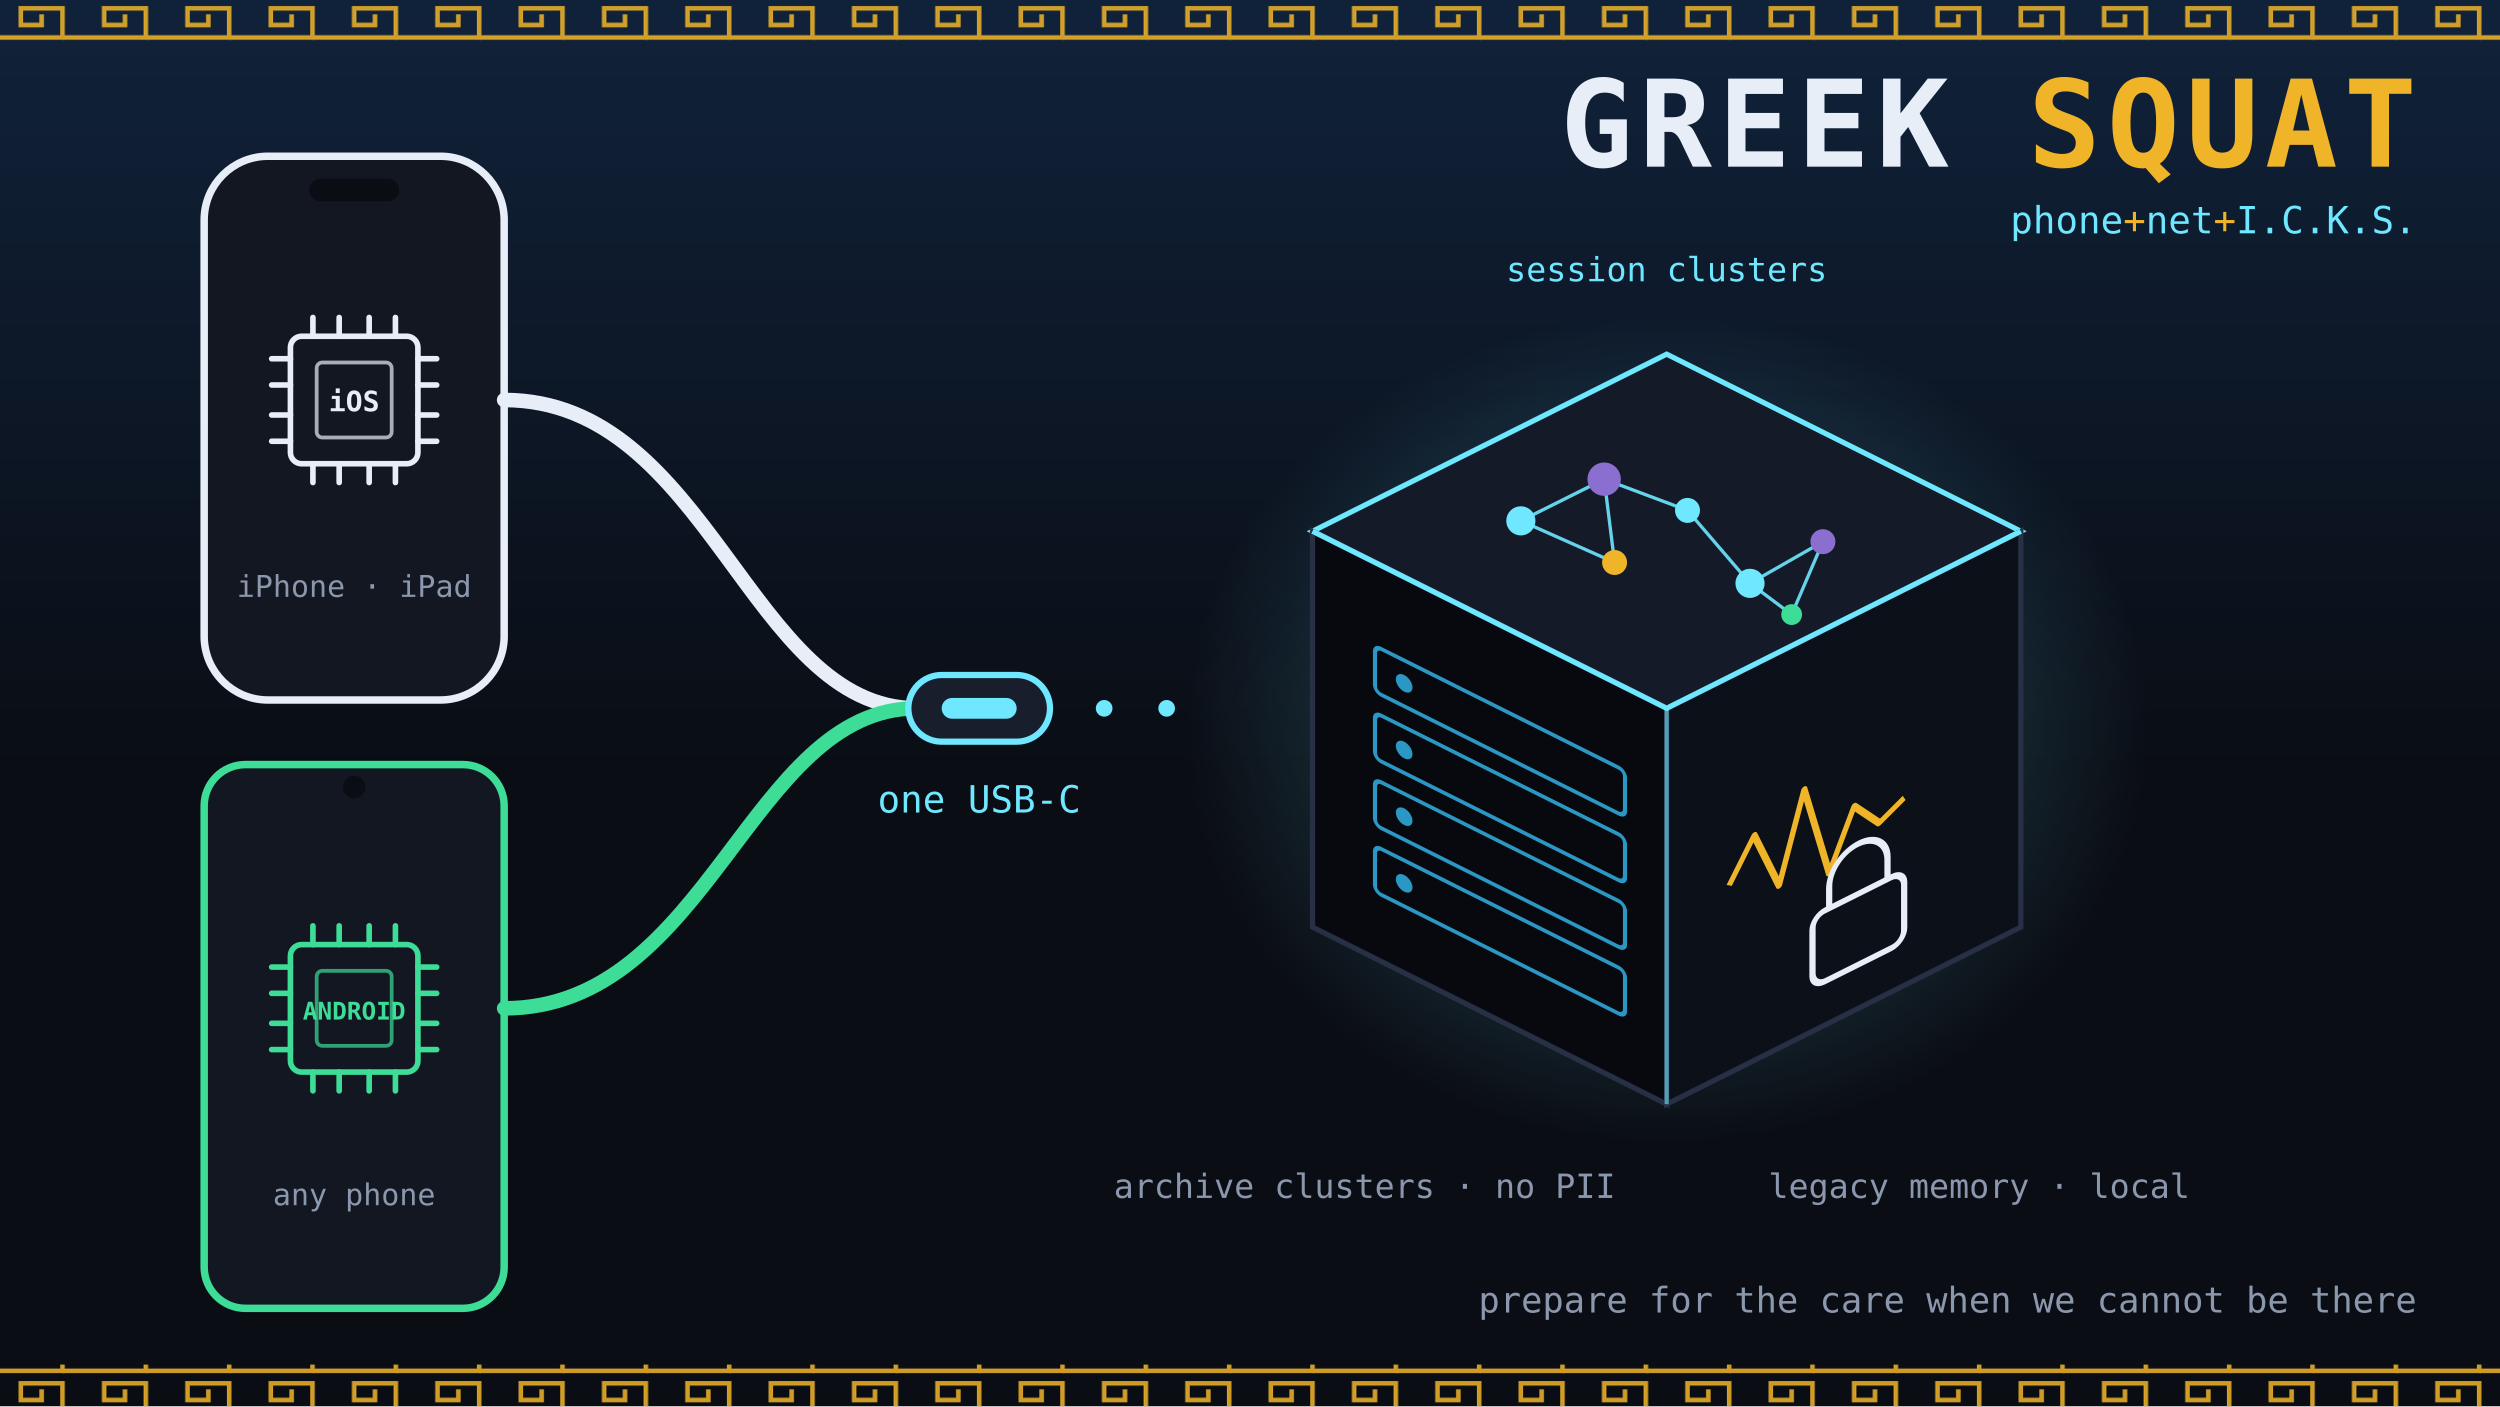
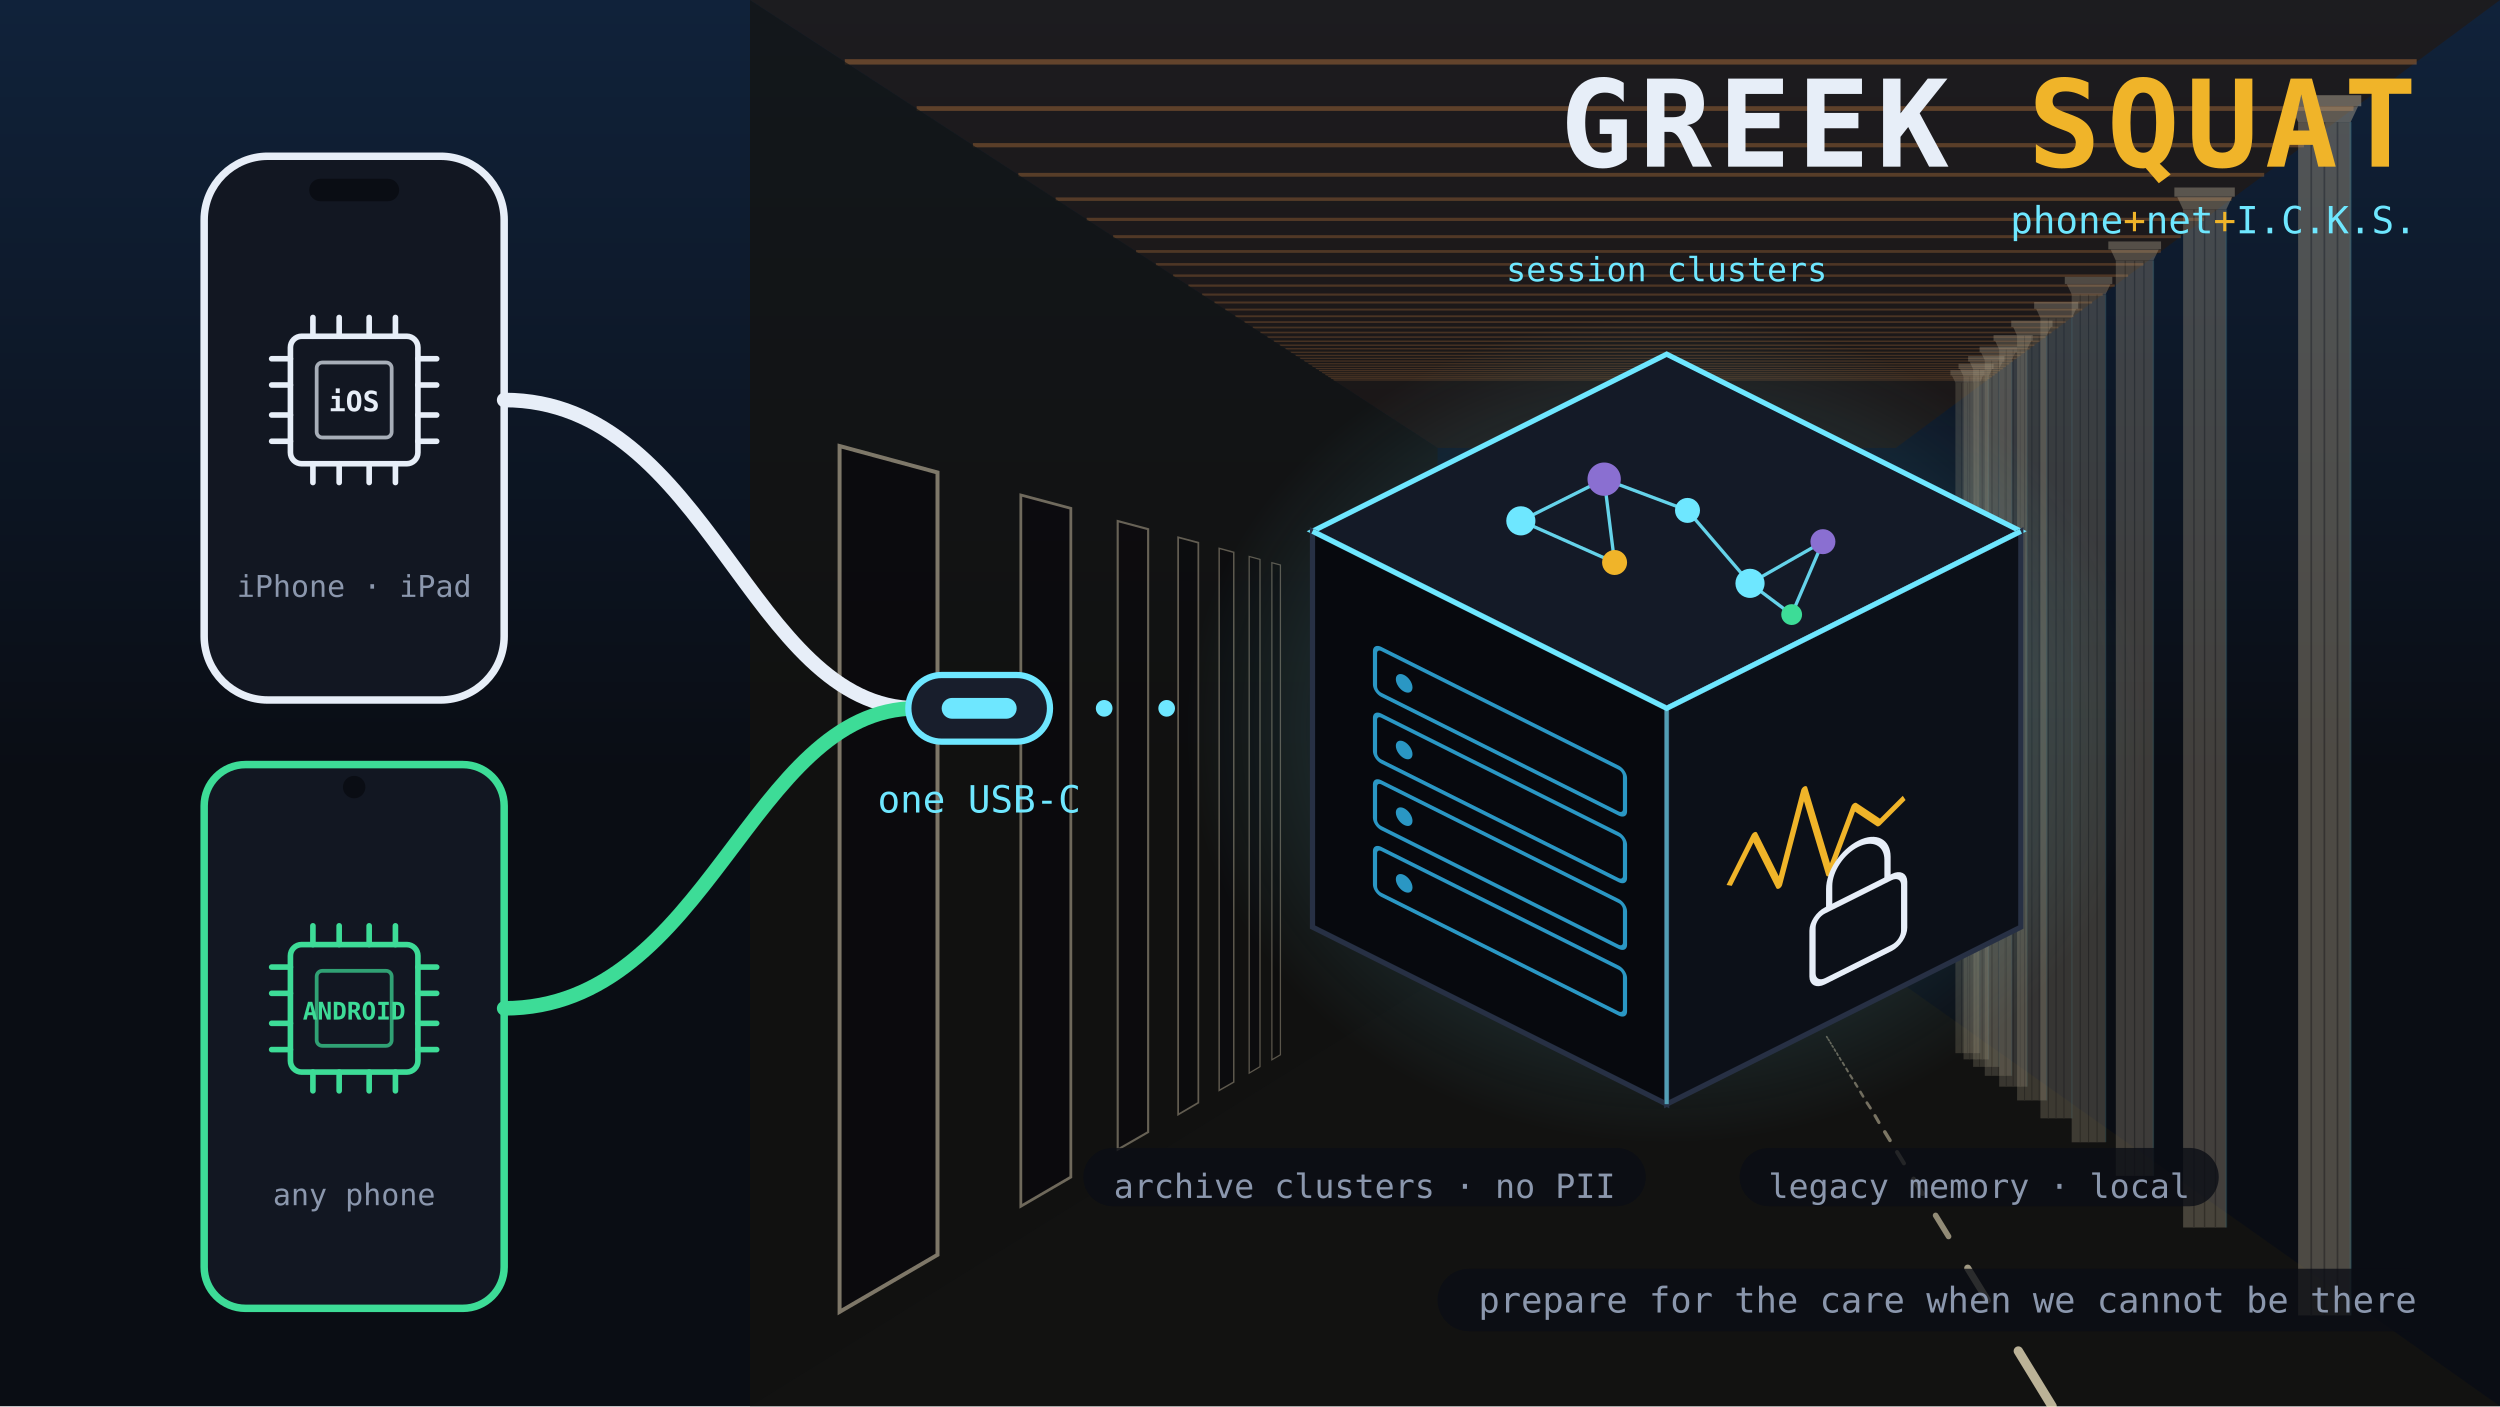
<svg xmlns="http://www.w3.org/2000/svg" viewBox="0 0 1200 675" role="img" aria-labelledby="t d">
  <defs>
    <linearGradient id="bg" x1="0" y1="0" x2="0" y2="1">
      <stop offset="0" stop-color="#10223a" />
      <stop offset=".55" stop-color="#0a0d14" />
    </linearGradient>
    <linearGradient id="cable" x1="0" x2="1">
      <stop offset="0" stop-color="#6ee7ff" />
      <stop offset="1" stop-color="#8a6fd1" />
    </linearGradient>
    <radialGradient id="glow" cx=".5" cy=".5" r=".5">
      <stop offset="0" stop-color="#6ee7ff" stop-opacity=".35" />
      <stop offset="1" stop-color="#6ee7ff" stop-opacity="0" />
    </radialGradient>
    <pattern id="meander" width="40" height="20" patternUnits="userSpaceOnUse">
      <path d="M0 18 H30 V4 H10 V12 H20 V8" fill="none" stroke="#f0b429" stroke-width="2.2" stroke-linecap="square" />
      <path d="M30 18 H40" stroke="#f0b429" stroke-width="2.2" />
    </pattern>
    <g id="chip">
      <rect x="-34" y="-34" width="68" height="68" rx="6" fill="#121722" stroke="currentColor" stroke-width="3" />
      <rect x="-20" y="-20" width="40" height="40" rx="3" fill="none" stroke="currentColor" stroke-width="2" opacity=".7" />
      <g stroke="currentColor" stroke-width="3" stroke-linecap="round">
        <path d="M-22 -34v-10M-8 -34v-10M8 -34v-10M22 -34v-10M-22 34v10M-8 34v10M8 34v10M22 34v10" />
        <path d="M-34 -22h-10M-34 -8h-10M-34 8h-10M-34 22h-10M34 -22h10M34 -8h10M34 8h10M34 22h10" />
      </g>
    </g>
  </defs>
  <rect width="1200" height="675" fill="url(#bg)" />
-   <rect x="0" y="0" width="1200" height="20" fill="url(#meander)" opacity=".85" />
-   <rect x="0" y="655" width="1200" height="20" fill="url(#meander)" opacity=".85" />
+   <g id="stoa" aria-hidden="true">
+     <path d="M360 0 L1200 0 L910 215 L690 215 Z" fill="#24170e" opacity=".6" />
+     <path d="M405.5 29.7 H1160.0" stroke="#b0703a" stroke-width="2.59" opacity="0.48" />
+     <path d="M440.0 52.1 H1129.7" stroke="#b0703a" stroke-width="2.27" opacity="0.45" />
+     <path d="M467.0 69.7 H1105.9" stroke="#b0703a" stroke-width="2.03" opacity="0.42" />
+     <path d="M488.8 83.9 H1086.8" stroke="#b0703a" stroke-width="1.83" opacity="0.40" />
+     <path d="M506.7 95.6 H1071.1" stroke="#b0703a" stroke-width="1.67" opacity="0.39" />
+     <path d="M521.6 105.3 H1058.0" stroke="#b0703a" stroke-width="1.53" opacity="0.37" />
+     <path d="M534.3 113.6 H1046.8" stroke="#b0703a" stroke-width="1.42" opacity="0.36" />
+     <path d="M545.3 120.7 H1037.2" stroke="#b0703a" stroke-width="1.32" opacity="0.35" />
+     <path d="M554.8 126.9 H1028.9" stroke="#b0703a" stroke-width="1.23" opacity="0.34" />
+     <path d="M563.1 132.3 H1021.5" stroke="#b0703a" stroke-width="1.15" opacity="0.34" />
+     <path d="M570.4 137.1 H1015.1" stroke="#b0703a" stroke-width="1.09" opacity="0.33" />
+     <path d="M577.0 141.4 H1009.3" stroke="#b0703a" stroke-width="1.03" opacity="0.32" />
+     <path d="M582.9 145.2 H1004.2" stroke="#b0703a" stroke-width="0.97" opacity="0.32" />
+     <path d="M588.1 148.6 H999.5" stroke="#b0703a" stroke-width="0.93" opacity="0.31" />
+     <path d="M592.9 151.8 H995.3" stroke="#b0703a" stroke-width="0.88" opacity="0.31" />
+     <path d="M597.3 154.6 H991.5" stroke="#b0703a" stroke-width="0.84" opacity="0.30" />
+     <path d="M601.3 157.2 H988.0" stroke="#b0703a" stroke-width="0.81" opacity="0.30" />
+     <path d="M604.9 159.6 H984.7" stroke="#b0703a" stroke-width="0.77" opacity="0.30" />
+     <path d="M608.3 161.8 H981.8" stroke="#b0703a" stroke-width="0.74" opacity="0.29" />
+     <path d="M611.4 163.8 H979.0" stroke="#b0703a" stroke-width="0.71" opacity="0.29" />
+     <path d="M614.3 165.7 H976.5" stroke="#b0703a" stroke-width="0.69" opacity="0.29" />
+     <path d="M617.0 167.4 H974.2" stroke="#b0703a" stroke-width="0.66" opacity="0.29" />
+     <path d="M619.5 169.1 H972.0" stroke="#b0703a" stroke-width="0.64" opacity="0.28" />
+     <path d="M621.8 170.6 H969.9" stroke="#b0703a" stroke-width="0.62" opacity="0.28" />
+     <path d="M624.0 172.0 H968.0" stroke="#b0703a" stroke-width="0.60" opacity="0.28" />
+     <path d="M626.0 173.3 H966.2" stroke="#b0703a" stroke-width="0.60" opacity="0.28" />
+     <path d="M628.0 174.6 H964.5" stroke="#b0703a" stroke-width="0.60" opacity="0.28" />
+     <path d="M629.8 175.8 H962.9" stroke="#b0703a" stroke-width="0.60" opacity="0.27" />
+     <path d="M631.5 176.9 H961.4" stroke="#b0703a" stroke-width="0.60" opacity="0.27" />
+     <path d="M633.1 177.9 H960.0" stroke="#b0703a" stroke-width="0.60" opacity="0.27" />
+     <path d="M634.6 178.9 H958.7" stroke="#b0703a" stroke-width="0.60" opacity="0.27" />
+     <path d="M636.1 179.9 H957.4" stroke="#b0703a" stroke-width="0.60" opacity="0.27" />
+     <path d="M637.5 180.8 H956.2" stroke="#b0703a" stroke-width="0.60" opacity="0.27" />
+     <path d="M638.8 181.6 H955.0" stroke="#b0703a" stroke-width="0.60" opacity="0.27" />
+     <path d="M640.0 182.4 H953.9" stroke="#b0703a" stroke-width="0.60" opacity="0.27" />
+     <path d="M360 675 L1200 675 L910 470 L690 470 Z" fill="#17150f" opacity=".6" />
+     <path d="M360 0 L690 215 L690 470 L360 675 Z" fill="#14130e" opacity=".7" />
+     <path d="M403.0 629.7 L403.0 214.1 L450.0 226.8 L450.0 602.3 Z" fill="#07060a" stroke="#b9ae96" stroke-width="1.91" opacity="0.65" />
+     <path d="M490.0 579.0 L490.0 237.6 L514.0 244.0 L514.0 565.0 Z" fill="#07060a" stroke="#b9ae96" stroke-width="1.33" opacity="0.56" />
+     <path d="M536.5 551.8 L536.5 250.1 L551.1 254.0 L551.1 543.4 Z" fill="#07060a" stroke="#b9ae96" stroke-width="1.02" opacity="0.51" />
+     <path d="M565.5 535.0 L565.5 257.9 L575.2 260.5 L575.2 529.3 Z" fill="#07060a" stroke="#b9ae96" stroke-width="0.83" opacity="0.48" />
+     <path d="M585.2 523.4 L585.2 263.2 L592.2 265.1 L592.2 519.4 Z" fill="#07060a" stroke="#b9ae96" stroke-width="0.70" opacity="0.46" />
+     <path d="M599.6 515.1 L599.6 267.1 L604.8 268.5 L604.8 512.0 Z" fill="#07060a" stroke="#b9ae96" stroke-width="0.60" opacity="0.45" />
+     <path d="M610.5 508.7 L610.5 270.1 L614.6 271.2 L614.6 506.3 Z" fill="#07060a" stroke="#b9ae96" stroke-width="0.60" opacity="0.43" />
+     <g opacity="0.23">
+       <rect x="936.2" y="177.7" width="16.4" height="2.5" fill="#cfc4ab" />
+       <path d="M936.9 180.2 L951.9 180.2 L950.3 183.7 L938.6 183.7 Z" fill="#bdb198" />
+       <rect x="938.6" y="183.7" width="11.7" height="321.8" fill="#a99e86" />
+       <path d="M941.5 183.7 V505.5" stroke="#6f6757" stroke-width="0.40" />
+       <path d="M944.4 183.7 V505.5" stroke="#6f6757" stroke-width="0.40" />
+       <path d="M947.3 183.7 V505.5" stroke="#6f6757" stroke-width="0.40" />
+       <path d="M950.3 183.7 V505.5" stroke="#6ee7ff" stroke-width="0.50" opacity=".4" />
+     </g>
+     <g opacity="0.24">
+       <rect x="940.1" y="174.6" width="16.8" height="2.5" fill="#cfc4ab" />
+       <path d="M940.8 177.1 L956.2 177.1 L954.5 180.7 L942.5 180.7 Z" fill="#bdb198" />
+       <rect x="942.5" y="180.7" width="12.0" height="327.8" fill="#a99e86" />
+       <path d="M945.5 180.7 V508.5" stroke="#6f6757" stroke-width="0.40" />
+       <path d="M948.5 180.7 V508.5" stroke="#6f6757" stroke-width="0.40" />
+       <path d="M951.5 180.7 V508.5" stroke="#6f6757" stroke-width="0.40" />
+       <path d="M954.5 180.7 V508.5" stroke="#6ee7ff" stroke-width="0.50" opacity=".4" />
+     </g>
+     <g opacity="0.24">
+       <rect x="944.7" y="170.9" width="17.4" height="2.6" fill="#cfc4ab" />
+       <path d="M945.4 173.5 L961.3 173.5 L959.5 177.2 L947.1 177.2 Z" fill="#bdb198" />
+       <rect x="947.1" y="177.2" width="12.4" height="334.9" fill="#a99e86" />
+       <path d="M950.2 177.2 V512.1" stroke="#6f6757" stroke-width="0.41" />
+       <path d="M953.3 177.2 V512.1" stroke="#6f6757" stroke-width="0.41" />
+       <path d="M956.4 177.2 V512.1" stroke="#6f6757" stroke-width="0.41" />
+       <path d="M959.5 177.2 V512.1" stroke="#6ee7ff" stroke-width="0.50" opacity=".4" />
+     </g>
+     <g opacity="0.25">
+       <rect x="950.2" y="166.4" width="18.0" height="2.7" fill="#cfc4ab" />
+       <path d="M950.9 169.1 L967.4 169.1 L965.6 172.9 L952.7 172.9 Z" fill="#bdb198" />
+       <rect x="952.7" y="172.9" width="12.9" height="343.5" fill="#a99e86" />
+       <path d="M956.0 172.9 V516.4" stroke="#6f6757" stroke-width="0.43" />
+       <path d="M959.2 172.9 V516.4" stroke="#6f6757" stroke-width="0.43" />
+       <path d="M962.4 172.9 V516.4" stroke="#6f6757" stroke-width="0.43" />
+       <path d="M965.6 172.9 V516.4" stroke="#6ee7ff" stroke-width="0.51" opacity=".4" />
+     </g>
+     <g opacity="0.26">
+       <rect x="956.9" y="160.8" width="18.8" height="2.8" fill="#cfc4ab" />
+       <path d="M957.7 163.7 L974.9 163.7 L973.0 167.7 L959.6 167.7 Z" fill="#bdb198" />
+       <rect x="959.6" y="167.7" width="13.4" height="353.9" fill="#a99e86" />
+       <path d="M963.0 167.7 V521.6" stroke="#6f6757" stroke-width="0.45" />
+       <path d="M966.3 167.7 V521.6" stroke="#6f6757" stroke-width="0.45" />
+       <path d="M969.7 167.7 V521.6" stroke="#6f6757" stroke-width="0.45" />
+       <path d="M973.0 167.7 V521.6" stroke="#6ee7ff" stroke-width="0.54" opacity=".4" />
+     </g>
+     <g opacity="0.27">
+       <rect x="965.4" y="153.9" width="19.8" height="3.0" fill="#cfc4ab" />
+       <path d="M966.3 156.9 L984.4 156.9 L982.4 161.1 L968.2 161.1 Z" fill="#bdb198" />
+       <rect x="968.2" y="161.1" width="14.1" height="367.1" fill="#a99e86" />
+       <path d="M971.8 161.1 V528.2" stroke="#6f6757" stroke-width="0.47" />
+       <path d="M975.3 161.1 V528.2" stroke="#6f6757" stroke-width="0.47" />
+       <path d="M978.8 161.1 V528.2" stroke="#6f6757" stroke-width="0.47" />
+       <path d="M982.4 161.1 V528.2" stroke="#6ee7ff" stroke-width="0.57" opacity=".4" />
+     </g>
+     <g opacity="0.28">
+       <rect x="976.4" y="145.0" width="21.1" height="3.2" fill="#cfc4ab" />
+       <path d="M977.3 148.1 L996.6 148.1 L994.5 152.7 L979.4 152.7 Z" fill="#bdb198" />
+       <rect x="979.4" y="152.7" width="15.1" height="384.1" fill="#a99e86" />
+       <path d="M983.2 152.7 V536.8" stroke="#6f6757" stroke-width="0.50" />
+       <path d="M986.9 152.7 V536.8" stroke="#6f6757" stroke-width="0.50" />
+       <path d="M990.7 152.7 V536.8" stroke="#6f6757" stroke-width="0.50" />
+       <path d="M994.5 152.7 V536.8" stroke="#6ee7ff" stroke-width="0.60" opacity=".4" />
+     </g>
+     <g opacity="0.29">
+       <rect x="991.1" y="132.9" width="22.8" height="3.4" fill="#cfc4ab" />
+       <path d="M992.1 136.4 L1013.0 136.4 L1010.7 141.3 L994.4 141.3 Z" fill="#bdb198" />
+       <rect x="994.4" y="141.3" width="16.3" height="407.0" fill="#a99e86" />
+       <path d="M998.5 141.3 V548.2" stroke="#6f6757" stroke-width="0.54" />
+       <path d="M1002.5 141.3 V548.2" stroke="#6f6757" stroke-width="0.54" />
+       <path d="M1006.6 141.3 V548.2" stroke="#6f6757" stroke-width="0.54" />
+       <path d="M1010.7 141.3 V548.2" stroke="#6ee7ff" stroke-width="0.65" opacity=".4" />
+     </g>
+     <g opacity="0.32">
+       <rect x="1012.0" y="115.9" width="25.3" height="3.8" fill="#cfc4ab" />
+       <path d="M1013.1 119.7 L1036.2 119.7 L1033.6 125.1 L1015.6 125.1 Z" fill="#bdb198" />
+       <rect x="1015.6" y="125.1" width="18.1" height="439.3" fill="#a99e86" />
+       <path d="M1020.1 125.1 V564.5" stroke="#6f6757" stroke-width="0.60" />
+       <path d="M1024.6 125.1 V564.5" stroke="#6f6757" stroke-width="0.60" />
+       <path d="M1029.1 125.1 V564.5" stroke="#6f6757" stroke-width="0.60" />
+       <path d="M1033.6 125.1 V564.5" stroke="#6ee7ff" stroke-width="0.72" opacity=".4" />
+     </g>
+     <g opacity="0.35">
+       <rect x="1043.7" y="90.0" width="29.0" height="4.4" fill="#cfc4ab" />
+       <path d="M1045.0 94.4 L1071.5 94.4 L1068.6 100.6 L1047.9 100.6 Z" fill="#bdb198" />
+       <rect x="1047.9" y="100.6" width="20.7" height="488.6" fill="#a99e86" />
+       <path d="M1053.1 100.6 V589.2" stroke="#6f6757" stroke-width="0.69" />
+       <path d="M1058.2 100.6 V589.2" stroke="#6f6757" stroke-width="0.69" />
+       <path d="M1063.4 100.6 V589.2" stroke="#6f6757" stroke-width="0.69" />
+       <path d="M1068.6 100.6 V589.2" stroke="#6ee7ff" stroke-width="0.83" opacity=".4" />
+     </g>
+     <g opacity="0.42">
+       <rect x="1098.0" y="45.7" width="35.4" height="5.3" fill="#cfc4ab" />
+       <path d="M1099.5 51.0 L1131.9 51.0 L1128.3 58.6 L1103.1 58.6 Z" fill="#bdb198" />
+       <rect x="1103.1" y="58.6" width="25.3" height="572.8" fill="#a99e86" />
+       <path d="M1109.4 58.6 V631.4" stroke="#6f6757" stroke-width="0.84" />
+       <path d="M1115.7 58.6 V631.4" stroke="#6f6757" stroke-width="0.84" />
+       <path d="M1122.0 58.6 V631.4" stroke="#6f6757" stroke-width="0.84" />
+       <path d="M1128.3 58.6 V631.4" stroke="#6ee7ff" stroke-width="1.01" opacity=".4" />
+     </g>
+     <path d="M985.0 675.0 L968.8 648.5" stroke="#f3e7c4" stroke-width="4.50" stroke-linecap="round" opacity="0.75" />
+     <path d="M954.0 624.1 L944.5 608.7" stroke="#f3e7c4" stroke-width="3.38" stroke-linecap="round" opacity="0.64" />
+     <path d="M935.3 593.5 L929.1 583.4" stroke="#f3e7c4" stroke-width="2.71" stroke-linecap="round" opacity="0.57" />
+     <path d="M922.8 573.0 L918.5 565.9" stroke="#f3e7c4" stroke-width="2.26" stroke-linecap="round" opacity="0.53" />
+     <path d="M913.9 558.4 L910.6 553.0" stroke="#f3e7c4" stroke-width="1.94" stroke-linecap="round" opacity="0.49" />
+     <path d="M907.2 547.4 L904.7 543.3" stroke="#f3e7c4" stroke-width="1.70" stroke-linecap="round" opacity="0.47" />
+     <path d="M901.9 538.8 L900.0 535.5" stroke="#f3e7c4" stroke-width="1.51" stroke-linecap="round" opacity="0.45" />
+     <path d="M897.8 531.9 L896.1 529.3" stroke="#f3e7c4" stroke-width="1.36" stroke-linecap="round" opacity="0.44" />
+     <path d="M894.3 526.3 L893.0 524.1" stroke="#f3e7c4" stroke-width="1.24" stroke-linecap="round" opacity="0.42" />
+     <path d="M891.5 521.6 L890.4 519.8" stroke="#f3e7c4" stroke-width="1.13" stroke-linecap="round" opacity="0.41" />
+     <path d="M889.1 517.7 L888.1 516.1" stroke="#f3e7c4" stroke-width="1.05" stroke-linecap="round" opacity="0.40" />
+     <path d="M887.0 514.3 L886.2 512.9" stroke="#f3e7c4" stroke-width="0.97" stroke-linecap="round" opacity="0.40" />
+     <path d="M885.2 511.3 L884.5 510.1" stroke="#f3e7c4" stroke-width="0.91" stroke-linecap="round" opacity="0.39" />
+     <path d="M883.6 508.8 L883.0 507.7" stroke="#f3e7c4" stroke-width="0.85" stroke-linecap="round" opacity="0.39" />
+     <path d="M882.2 506.5 L881.7 505.5" stroke="#f3e7c4" stroke-width="0.80" stroke-linecap="round" opacity="0.38" />
+     <path d="M881.0 504.5 L880.5 503.6" stroke="#f3e7c4" stroke-width="0.80" stroke-linecap="round" opacity="0.38" />
+     <path d="M879.9 502.6 L879.4 501.9" stroke="#f3e7c4" stroke-width="0.80" stroke-linecap="round" opacity="0.37" />
+     <path d="M878.9 501.0 L878.5 500.3" stroke="#f3e7c4" stroke-width="0.80" stroke-linecap="round" opacity="0.37" />
+     <path d="M878.0 499.5 L877.6 498.9" stroke="#f3e7c4" stroke-width="0.80" stroke-linecap="round" opacity="0.36" />
+     <path d="M877.2 498.2 L876.8 497.6" stroke="#f3e7c4" stroke-width="0.80" stroke-linecap="round" opacity="0.36" />
+     <rect x="710" y="225" width="180" height="245" fill="#9bdfff" opacity=".10" />
+   </g>
  <g transform="translate(170 192) scale(.9)">
    <rect x="-80" y="-130" width="160" height="290" rx="34" fill="#121722" stroke="#e7eef8" stroke-width="4" />
    <rect x="-24" y="-118" width="48" height="12" rx="6" fill="#0a0d14" />
    <g color="#e7eef8" transform="translate(0 0)">
      <use href="#chip" />
    </g>
    <text x="0" y="6" fill="#e7eef8" font-family="ui-monospace,Menlo,monospace" font-size="15" font-weight="700" text-anchor="middle">iOS</text>
    <text x="0" y="105" fill="#8b97ad" font-family="ui-monospace,Menlo,monospace" font-size="16" text-anchor="middle">iPhone · iPad</text>
  </g>
  <g transform="translate(170 502) scale(.9)">
    <rect x="-80" y="-130" width="160" height="290" rx="22" fill="#121722" stroke="#3ddc97" stroke-width="4" transform="translate(0 -20)" />
    <circle cx="0" cy="-138" r="6" fill="#0a0d14" />
    <g color="#3ddc97" transform="translate(0 -20)">
      <use href="#chip" />
    </g>
    <text x="0" y="-14" fill="#3ddc97" font-family="ui-monospace,Menlo,monospace" font-size="13" font-weight="700" text-anchor="middle">ANDROID</text>
    <text x="0" y="85" fill="#8b97ad" font-family="ui-monospace,Menlo,monospace" font-size="16" text-anchor="middle">any phone</text>
  </g>
  <g fill="none" stroke-width="7" stroke-linecap="round">
    <path d="M242 192 C 340 192, 360 340, 440 340" stroke="#e7eef8" />
    <path d="M242 484 C 340 484, 360 340, 440 340" stroke="#3ddc97" />
    <path d="M440 340 H 600" stroke="url(#cable)" stroke-width="10" />
  </g>
  <g transform="translate(470 340)">
    <rect x="-34" y="-16" width="68" height="32" rx="16" fill="#181e2c" stroke="#6ee7ff" stroke-width="3" />
    <rect x="-18" y="-5" width="36" height="10" rx="5" fill="#6ee7ff" />
  </g>
  <text x="470" y="390" fill="#6ee7ff" font-family="ui-monospace,Menlo,monospace" font-size="18" text-anchor="middle">one USB-C</text>
  <g fill="#6ee7ff">
    <circle cx="530" cy="340" r="4">
      <animate attributeName="cx" values="510;600" dur="1.2s" repeatCount="indefinite" />
    </circle>
    <circle cx="560" cy="340" r="4">
      <animate attributeName="cx" values="540;630" dur="1.2s" repeatCount="indefinite" />
    </circle>
  </g>
  <ellipse cx="800" cy="350" rx="230" ry="200" fill="url(#glow)" />
  <g transform="translate(800 340)">
    <path d="M0 -170 L170 -85 L0 0 L-170 -85 Z" fill="#141a27" stroke="#6ee7ff" stroke-width="2.5" />
    <path d="M-170 -85 L0 0 L0 190 L-170 105 Z" fill="#07090e" stroke="#273044" stroke-width="2.5" />
    <path d="M170 -85 L0 0 L0 190 L170 105 Z" fill="#0c1018" stroke="#273044" stroke-width="2.5" />
    <path d="M-170 -85 L0 0 L170 -85" fill="none" stroke="#6ee7ff" stroke-width="2.5" />
    <path d="M0 0 V190" stroke="#6ee7ff" stroke-width="2" opacity=".6" />
    <g stroke="#6ee7ff" stroke-width="1.6" opacity=".9" fill="none">
      <path d="M-70 -90 L-30 -110 L10 -95 M-30 -110 L-25 -70 M40 -60 L75 -80 L60 -45 Z M10 -95 L40 -60 M-70 -90 L-25 -70" />
    </g>
    <g>
      <circle cx="-70" cy="-90" r="7" fill="#6ee7ff">
        <animate attributeName="opacity" values="1;.3;1" dur="2.4s" repeatCount="indefinite" />
      </circle>
      <circle cx="-30" cy="-110" r="8" fill="#8a6fd1" />
      <circle cx="10" cy="-95" r="6" fill="#6ee7ff" />
      <circle cx="-25" cy="-70" r="6" fill="#f0b429">
        <animate attributeName="opacity" values=".3;1;.3" dur="2.4s" repeatCount="indefinite" />
      </circle>
      <circle cx="40" cy="-60" r="7" fill="#6ee7ff" />
      <circle cx="75" cy="-80" r="6" fill="#8a6fd1">
        <animate attributeName="opacity" values="1;.3;1" dur="1.8s" repeatCount="indefinite" />
      </circle>
      <circle cx="60" cy="-45" r="5" fill="#3ddc97" />
    </g>
    <g transform="matrix(1 .5 0 1 -150 -55)" fill="none" stroke="#2a97c4" stroke-width="2">
      <rect x="10" y="20" width="120" height="22" rx="3" />
      <rect x="10" y="52" width="120" height="22" rx="3" />
      <rect x="10" y="84" width="120" height="22" rx="3" />
      <rect x="10" y="116" width="120" height="22" rx="3" />
      <g fill="#2a97c4" stroke="none">
        <circle cx="24" cy="31" r="4" />
        <circle cx="24" cy="63" r="4" />
        <circle cx="24" cy="95" r="4" />
        <circle cx="24" cy="127" r="4" />
      </g>
    </g>
    <g transform="matrix(1 -.5 0 1 20 30)">
      <path d="M10 60 l12 -18 l12 30 l12 -40 l12 46 l12 -26 l12 14 l12 -6" fill="none" stroke="#f0b429" stroke-width="3" stroke-linejoin="round" />
      <rect x="50" y="95" width="44" height="34" rx="6" fill="none" stroke="#e7eef8" stroke-width="3" />
      <path d="M58 95 v-10 a14 14 0 0 1 28 0 v10" fill="none" stroke="#e7eef8" stroke-width="3" />
    </g>
  </g>
+   <g fill="#0a0d14" opacity=".78">
+     <rect x="520" y="551" width="270" height="28" rx="14" />
+     <rect x="835" y="551" width="230" height="28" rx="14" />
+     <rect x="690" y="609" width="482" height="30" rx="15" />
+   </g>
  <g font-family="ui-monospace,Menlo,monospace" font-size="16" fill="#8b97ad">
    <text x="800" y="135" text-anchor="middle" fill="#6ee7ff">session clusters</text>
    <text x="655" y="575" text-anchor="middle">archive clusters · no PII</text>
    <text x="950" y="575" text-anchor="middle">legacy memory · local</text>
  </g>
  <g font-family="ui-monospace,'SF Mono',Menlo,monospace" text-anchor="end">
    <text x="1160" y="80" font-size="58" font-weight="800" fill="#e7eef8" letter-spacing="3">GREEK <tspan fill="#f0b429">SQUAT</tspan>
    </text>
    <text x="1160" y="112" font-size="18" fill="#6ee7ff">phone<tspan fill="#f0b429">+</tspan>net<tspan fill="#f0b429">+</tspan>I.C.K.S.</text>
    <text x="1160" y="630" font-size="17" fill="#8b97ad">prepare for the care when we cannot be there</text>
  </g>
</svg>
